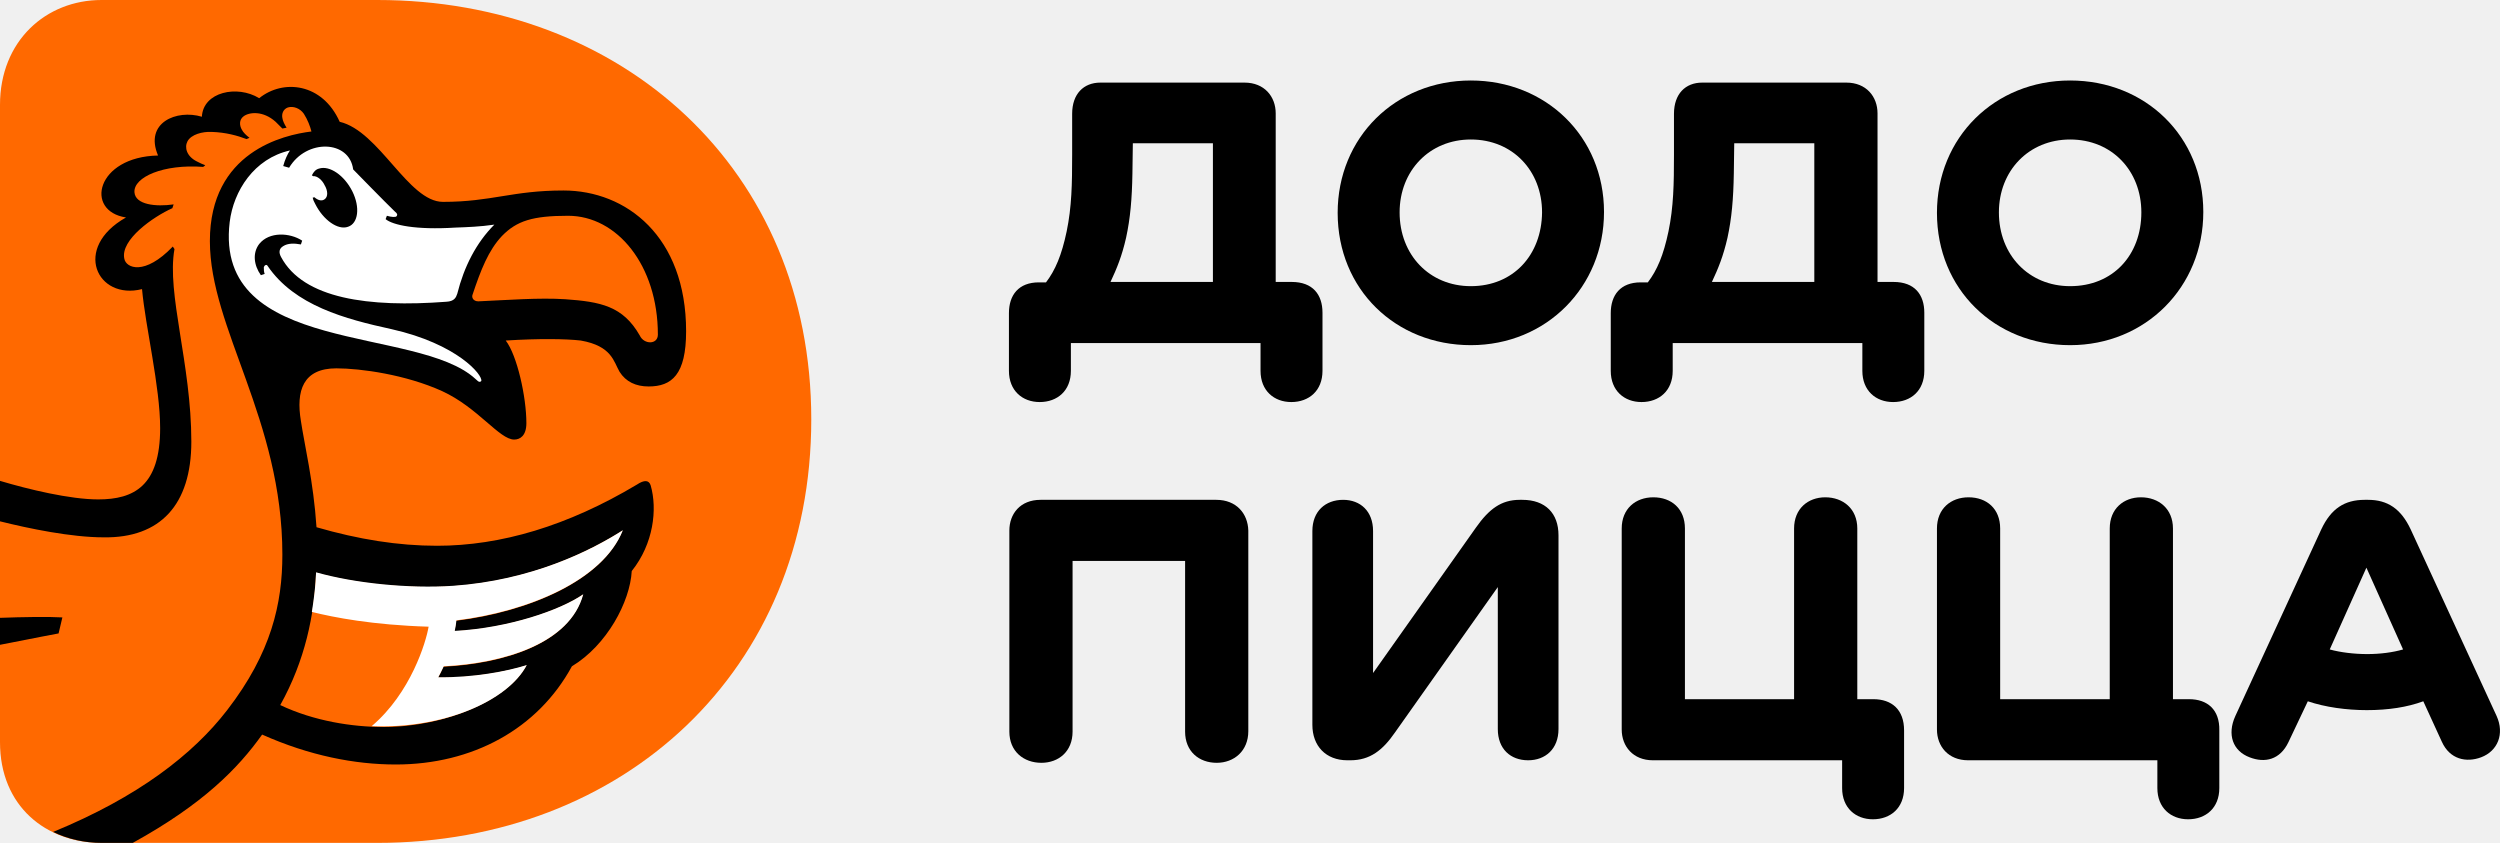
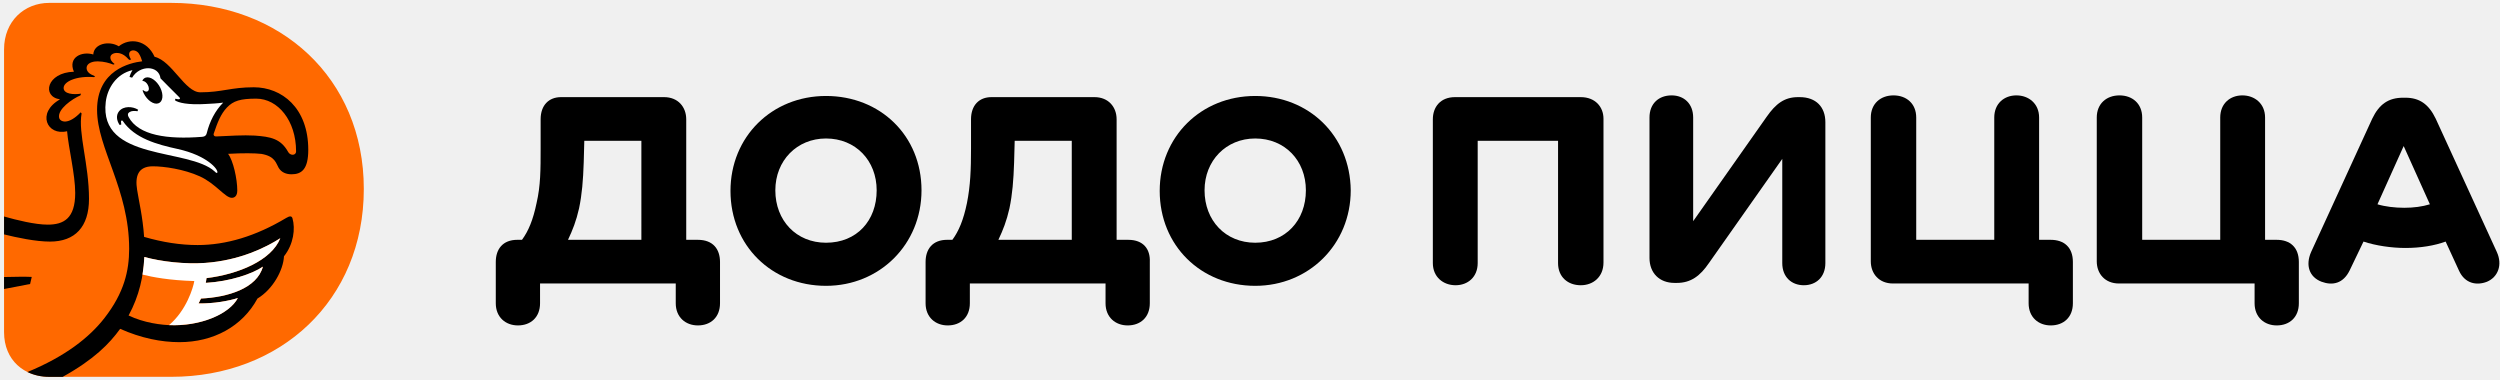
- <svg xmlns="http://www.w3.org/2000/svg" version="1.1" id="Layer_1" x="0px" y="0px" viewBox="0 0 593.2 200" style="enable-background:new 0 0 593.2 200;" xml:space="preserve">
-   <style type="text/css">
- 	.st0{fill:#FF6900;}
- 	.st1{fill:#FFFFFF;}
- </style>
-   <g id="RU_Dodo_Pizza_Logotype_RGB_1_">
-     <g>
-       <g>
-         <g>
-           <path d="M288.6,118.6h-41.7c-4.8,0-7.4,3.3-7.4,7.3v47.7c0,4.7,3.4,7.4,7.6,7.4c4.1,0,7.4-2.7,7.4-7.4v-40.5h26.7v40.5      c0,4.7,3.3,7.4,7.5,7.4c4.1,0,7.5-2.8,7.5-7.5v-47.6C296.1,121.9,293.4,118.6,288.6,118.6z" />
-           <path d="M361.2,118.6h-0.6c-4.4,0-7.3,2.2-10.4,6.6l-24.4,34.5V126c0-4.7-3-7.4-7.1-7.4c-4.2,0-7.3,2.7-7.3,7.4v46      c0,5,3.2,8.4,8.3,8.4h0.7c4.7,0,7.7-2.4,10.6-6.6l24.4-34.5V173c0,4.7,3,7.4,7.2,7.4c4.1,0,7.2-2.7,7.2-7.4v-46      C369.8,121.8,366.7,118.6,361.2,118.6z" />
-           <path d="M444.5,165.9h-3.8v-40.5c0-4.7-3.4-7.4-7.6-7.4c-4.1,0-7.4,2.7-7.4,7.4v40.5h-25.9v-40.5c0-4.7-3.2-7.4-7.5-7.4      c-4.2,0-7.5,2.7-7.5,7.4v47.7c0,4,2.7,7.3,7.4,7.3h44.9v6.6c0,4.7,3.2,7.4,7.3,7.4c4.2,0,7.4-2.7,7.4-7.4v-13.7      C451.8,168.4,448.9,165.9,444.5,165.9z" />
-           <path d="M519.4,165.9h-3.8v-40.5c0-4.7-3.4-7.4-7.6-7.4c-4.1,0-7.4,2.7-7.4,7.4v40.5h-26v-40.5c0-4.7-3.2-7.4-7.5-7.4      c-4.2,0-7.5,2.7-7.5,7.4v47.7c0,4,2.7,7.3,7.4,7.3h44.9v6.6c0,4.7,3.2,7.4,7.3,7.4c4.2,0,7.4-2.7,7.4-7.4v-13.7      C526.7,168.4,523.8,165.9,519.4,165.9z" />
-           <path d="M592.4,169.9L572,125.6c-2.3-4.9-5.5-7-10.1-7h-0.8c-4.8,0-8,2.1-10.3,7l-20.4,44.3c-2,4.4-0.6,8.3,3.4,9.8      c3.6,1.4,7.2,0.6,9.2-3.6l4.6-9.7c4.1,1.4,9.2,2.1,14,2.1c5.1,0,9.6-0.7,13.4-2.1l4.4,9.6c1.9,4.2,5.8,5,9.3,3.7      C592.7,178.2,594.3,174.1,592.4,169.9z M561.7,155.2c-3.1,0-6.4-0.4-8.9-1.1l8.7-19.4l8.7,19.4      C567.8,154.8,564.8,155.2,561.7,155.2z" />
-         </g>
-         <g>
-           <path d="M306.5,66.9h-3.8v-40c0-4-2.7-7.3-7.4-7.3h-34.2c-4,0-6.7,2.7-6.7,7.4v9.7c0,7-0.1,12.4-1.3,18.2      c-1.2,5.7-2.7,9.2-4.9,12.1h-1.7c-4.8,0-7.1,3-7.1,7.3V88c0,4.7,3.2,7.4,7.3,7.4c4.2,0,7.4-2.7,7.4-7.4v-6.6h45V88      c0,4.7,3.2,7.4,7.3,7.4c4.2,0,7.4-2.7,7.4-7.4V74.2C313.8,69.9,311.5,66.9,306.5,66.9z M287.8,66.9h-24.3      c1.5-3.2,2.7-6.1,3.7-10.5c1-4.6,1.4-9.2,1.5-15.2l0.1-7.2h19L287.8,66.9L287.8,66.9z" />
-           <path d="M349,19.1c-17.9,0-31.6,13.5-31.6,31.4c0,18.2,13.8,31.4,31.6,31.4c17.9,0,31.6-13.8,31.6-31.6      C380.6,32.4,366.8,19.1,349,19.1z M349,67.9c-9.8,0-16.9-7.4-16.9-17.5c0-9.9,7.1-17.3,16.9-17.3c9.9,0,16.9,7.4,16.9,17.3      C365.8,60.5,359.1,67.9,349,67.9z" />
-           <path d="M449.3,66.9h-3.8v-40c0-4-2.7-7.3-7.4-7.3h-34.2c-4,0-6.7,2.7-6.7,7.4v9.7c0,7-0.1,12.4-1.3,18.2      c-1.2,5.7-2.7,9.2-4.9,12.1h-1.7c-4.8,0-7.1,3-7.1,7.3V88c0,4.7,3.2,7.4,7.3,7.4c4.2,0,7.4-2.7,7.4-7.4v-6.6h45V88      c0,4.7,3.2,7.4,7.3,7.4c4.2,0,7.4-2.7,7.4-7.4V74.2C456.6,69.9,454.3,66.9,449.3,66.9z M430.5,66.9h-24.3      c1.5-3.2,2.7-6.1,3.7-10.5c1-4.6,1.4-9.2,1.5-15.2l0.1-7.2h19L430.5,66.9L430.5,66.9z" />
-           <path d="M491.2,19.1c-17.9,0-31.6,13.5-31.6,31.4c0,18.2,13.8,31.4,31.6,31.4c17.9,0,31.6-13.8,31.6-31.6      C522.8,32.4,509.1,19.1,491.2,19.1z M491.2,67.9c-9.8,0-16.9-7.4-16.9-17.5c0-9.9,7.1-17.3,16.9-17.3c9.9,0,16.9,7.4,16.9,17.3      C508.1,60.5,501.4,67.9,491.2,67.9z" />
-         </g>
-       </g>
-       <g>
-         <path class="st0" d="M89.5,0c58.2,0,103,40.1,103,99.5c0,59.8-44.7,100.5-103,100.5H24.1C10.9,200,0,191.3,0,176.1V24.9     C0,9.7,10.9,0,24.1,0H89.5z" />
-         <path d="M45.4,104.8c0-18.4-5.9-35.2-4-45.7L41,58.5c-6.7,7-11.1,5.1-11.5,2.9c-1-4.5,6.9-10,11.4-12c0.1-0.3,0.2-0.6,0.3-0.9     c-4.2,0.6-9.1,0.1-9.3-2.9c-0.2-3.6,6.9-6.7,16.3-6c0.2-0.1,0.4-0.3,0.5-0.4c-0.6-0.2-1.2-0.5-2-0.9c-2.4-1.2-3-3.3-2.2-4.8     c0.9-1.6,3.5-2.3,5.7-2.2c3.4,0.1,6.2,0.9,8.3,1.7c0.2-0.1,0.5-0.2,0.7-0.3c-0.8-0.6-1.5-1.3-1.8-1.9c-0.6-1-0.7-2.4,0.4-3.2     c1.3-1,4.6-1.4,7.6,1.3c0.6,0.6,1.1,1.1,1.6,1.6c0.3-0.1,0.7-0.1,1-0.2c-0.5-0.8-0.9-1.6-1-2.3c-0.2-1,0.2-2.1,1.3-2.5     c1.3-0.4,2.9,0.2,3.8,1.5c0.9,1.4,1.5,3,1.8,4.2c-6.6,0.8-24.1,4.8-24.1,26c0,20.7,17.2,42.4,17.2,74.4     c0,11.6-2.6,23.3-13.1,36.9c-8.1,10.5-21.1,20.6-41.3,28.9c3.5,1.7,7.4,2.6,11.6,2.6h7.3c16.7-9.2,25-17.7,30.7-25.7     c11.2,5,22,7.1,31.7,7.1c18.2,0,33.7-8.4,41.8-23.3c8.3-5,13.8-15.3,14.2-22.6c5.2-6.5,6.1-14.7,4.5-20.3     c-0.4-1.3-1.5-1.4-3.3-0.2c-16.4,9.8-32.3,14.5-47.4,14.5c-9.2,0-18.6-1.5-28.6-4.4c-0.7-10.7-2.9-19.8-3.7-25.2     c-1.2-7.2,0.5-12.5,8.4-12.5c5.8,0,16.5,1.5,25.1,5.4c8.5,3.9,13.6,11.5,17.1,11.5c1.4,0,2.9-0.9,2.9-3.9     c0-6.2-2.2-16.1-4.9-19.6c8-0.5,14.3-0.4,17.8,0c7.4,1.3,7.8,5,9.2,7.4c1.5,2.4,3.9,3.5,6.9,3.5c5.5,0,8.9-2.8,8.9-13.1     c0-22.5-14.2-33.4-29.1-33.4c-12.2,0-17,2.7-28.6,2.7c-8.2,0-15.1-16.8-24.5-19c-4.1-9.2-13.4-10.2-19.1-5.6     c-5.2-3.2-13.3-1.5-13.6,4.4c-6-1.8-13.7,1.4-10.4,9.2C22.8,37.2,20,50.1,29.9,51.6c-12.8,7.2-6.9,19.7,3.8,17     c0.8,8.9,4.3,23.2,4.3,33c0,13.7-6.2,16.9-14.7,16.9c-6.7,0-16.6-2.4-23.3-4.4v9.6c6.8,1.7,16.9,3.8,24.6,3.8     C38,127.7,45.4,119.8,45.4,104.8z M75,135.9c9.2,2.6,21.9,3.9,32.4,3.2c18.5-1.3,32.4-8.2,40.3-13.2     c-4.7,11.9-22.4,19.3-39.5,21.4c-0.1,0.9-0.2,1.7-0.4,2.5c12.8-0.7,25-4.9,30.5-8.7c-3.2,11.7-18.9,16.4-33.1,17.1     c-0.4,0.9-0.8,1.8-1.3,2.6c8.3,0.1,16.2-1.4,21-2.9c-4.3,8.1-19,14.6-33.9,14.6c-7.4,0-16.5-1.4-24.5-5.2     C72.4,156.7,74.6,145.9,75,135.9z M112.1,70c2-6,3.8-10.6,7-14c3.5-3.6,7.3-4.8,15.7-4.8c11.6,0,21.3,11.7,21.3,28.2     c0,2.4-3.3,2.4-4.3,0.2c-4-7-9.3-8-17.7-8.6c-6.2-0.4-13.7,0.2-20.6,0.5C112.3,71.5,111.9,70.6,112.1,70z" />
-         <path d="M0,153c7-1.4,13.9-2.7,13.9-2.7l0.9-3.8c-3.2-0.2-9.5-0.1-14.8,0.1C0,146.6,0,153,0,153z" />
-         <path class="st1" d="M75.7,40c2.5-0.8,6,1.6,7.9,5.4c1.9,3.8,1.4,7.6-1,8.4c-2.4,0.9-5.9-1.6-7.8-5.4c-0.3-0.5-0.5-1-0.6-1.5     l0.4-0.1c0.8,0.7,1.7,1,2.4,0.5c0.9-0.6,0.8-2.1,0-3.4c-0.5-1.1-1.7-2.2-2.7-2.1L74,41.6C74.4,40.8,74.9,40.2,75.7,40 M92.9,78.1     c-11-2.4-23-5.6-29.4-15c-0.1-0.2-0.3-0.3-0.5-0.2s-0.3,0.2-0.4,0.5c0,0.5,0,1.1,0.2,1.6l-0.9,0.3c-1.7-2.4-2-5.3-0.4-7.4     c2.4-3,7.3-2.7,10.2-0.8L71.4,58c-1.6-0.3-3.1-0.3-4.2,0.4c-1,0.6-1.1,1.5-0.5,2.6c5.3,9.9,20.8,12,39.2,10.6     c1.9-0.1,2.3-1,2.6-1.9c1.6-6.4,4.5-12.1,8.8-16.4c-3.4,0.5-6.5,0.6-9.2,0.7c-9.5,0.6-14.9-0.6-16.6-2l0.3-0.8     c1,0.3,2.1,0.4,2.3,0.1c0.3-0.4,0.1-0.7-0.4-1.1c-1.8-1.7-9.9-10-9.9-10c-0.9-7-11.1-7.3-15.2-0.4l-1.4-0.4     c0.4-1.5,1-2.8,1.6-3.7c-8.5,1.9-13.4,9.6-14.3,17C50.7,84.5,99,77.2,112.8,89.9c0.3,0.2,0.9,1.1,1.4,0.5     C114.6,89,108.5,81.6,92.9,78.1" />
-         <path class="st1" d="M147.8,125.8c-7.8,5-21.8,11.9-40.3,13.2c-10.5,0.7-23.3-0.6-32.5-3.2c-0.1,3.1-0.5,6.2-1,9.4     c5.2,1.3,14.4,3.1,27.7,3.5c-0.6,3.6-4.2,15.7-13.5,23.6c16.9,0.7,32.3-5.9,36.8-14.5c-4.7,1.5-12.7,3-21,2.9     c0.4-0.8,0.9-1.7,1.3-2.6c14.2-0.7,30-5.4,33.1-17.1c-5.5,3.8-17.7,8-30.5,8.7c0.2-0.8,0.3-1.7,0.4-2.5     C125.4,145.1,143.1,137.7,147.8,125.8z" />
-       </g>
-     </g>
+ <svg xmlns="http://www.w3.org/2000/svg" width="468" height="71" viewBox="0 0 468 71" fill="none">
+   <g clip-path="url(#clip0_101_2)">
+     <path d="M32.067 0.541C52.45 0.541 68.105 14.563 68.105 35.371C68.105 56.291 52.451 70.54 32.067 70.54H9.206C4.589 70.54 0.759 67.487 0.759 62.172V9.248C0.759 3.933 4.588 0.541 9.206 0.541H32.067Z" fill="#FF6900" />
+     <path d="M11.734 70.547C17.582 67.309 20.483 64.342 22.493 61.557C26.409 63.302 30.178 64.052 33.574 64.052C39.94 64.052 45.367 61.12 48.196 55.889C51.108 54.141 53.039 50.548 53.16 47.981C54.974 45.699 55.309 42.819 54.752 40.875C54.619 40.411 54.242 40.398 53.59 40.795C47.853 44.234 42.298 45.873 36.996 45.873C33.781 45.873 30.484 45.362 26.976 44.347C26.726 40.586 25.953 37.434 25.666 35.523C25.256 32.999 25.839 31.132 28.609 31.132C30.641 31.132 34.401 31.648 37.405 33.014C40.381 34.367 42.151 37.031 43.388 37.031C43.89 37.031 44.419 36.719 44.419 35.656C44.419 33.502 43.651 30.034 42.696 28.799C45.48 28.64 47.692 28.668 48.936 28.809C51.528 29.26 51.65 30.561 52.161 31.409C52.671 32.257 53.537 32.627 54.578 32.627C56.506 32.627 57.708 31.633 57.708 28.043C57.708 20.158 52.731 16.337 47.51 16.337C43.224 16.337 41.569 17.28 37.499 17.28C34.612 17.28 32.22 11.406 28.939 10.633C27.49 7.41 24.24 7.046 22.238 8.666C20.42 7.56 17.578 8.156 17.461 10.198C15.37 9.551 12.669 10.679 13.833 13.427C8.72 13.572 7.766 18.093 11.235 18.598C6.769 21.126 8.81 25.491 12.558 24.563C12.822 27.664 14.079 32.67 14.079 36.128C14.079 40.936 11.898 42.052 8.917 42.052C6.561 42.052 3.103 41.196 0.76 40.528V43.88C3.131 44.47 6.687 45.226 9.355 45.226C14.054 45.226 16.661 42.469 16.661 37.219C16.661 30.772 14.598 24.911 15.275 21.239L15.11 21.026C12.762 23.476 11.236 22.828 11.069 22.039C10.734 20.459 13.483 18.526 15.053 17.854C15.083 17.751 15.123 17.643 15.166 17.534C13.697 17.761 11.971 17.575 11.911 16.523C11.84 15.276 14.342 14.163 17.612 14.44C17.674 14.388 17.738 14.336 17.801 14.283C17.595 14.201 17.376 14.098 17.1 13.956C16.255 13.521 16.049 12.797 16.326 12.272C16.629 11.695 17.553 11.469 18.304 11.485C19.481 11.51 20.482 11.795 21.214 12.092C21.297 12.057 21.38 12.022 21.459 11.992C21.187 11.78 20.951 11.548 20.813 11.312C20.611 10.965 20.561 10.488 20.953 10.179C21.41 9.818 22.571 9.69 23.62 10.643C23.837 10.84 24.021 11.03 24.187 11.214C24.304 11.192 24.421 11.169 24.54 11.15C24.367 10.883 24.229 10.604 24.184 10.346C24.123 9.992 24.238 9.611 24.654 9.477C25.108 9.33 25.682 9.563 25.981 10.005C26.301 10.479 26.496 11.061 26.619 11.476C24.306 11.745 18.171 13.146 18.171 20.561C18.171 27.792 24.178 35.387 24.178 46.594C24.168 50.666 23.27 54.751 19.578 59.51C16.727 63.185 12.198 66.731 5.136 69.642C6.348 70.236 7.737 70.548 9.207 70.548L11.734 70.547ZM39.999 25.049C40.705 22.943 41.32 21.354 42.466 20.142C43.674 18.865 45.016 18.467 47.961 18.467C52.028 18.467 55.426 22.578 55.426 28.326C55.426 29.18 54.28 29.174 53.912 28.393C52.528 25.95 50.654 25.599 47.703 25.382C45.525 25.254 42.897 25.439 40.504 25.541C40.056 25.563 39.931 25.251 39.999 25.049ZM27.024 48.11C30.242 49.004 34.691 49.481 38.381 49.222C44.868 48.767 49.737 46.352 52.478 44.593C50.832 48.752 44.655 51.336 38.666 52.067C38.627 52.37 38.582 52.665 38.528 52.951C43.02 52.712 47.286 51.252 49.22 49.919C48.114 54.01 42.62 55.654 37.631 55.891C37.49 56.212 37.342 56.516 37.188 56.803C40.093 56.855 42.874 56.316 44.532 55.794C43.04 58.641 37.894 60.89 32.652 60.89C30.075 60.89 26.861 60.388 24.071 59.06C26.087 55.373 26.864 51.594 27.024 48.11Z" fill="black" />
+     <path d="M0.759 54.104C3.217 53.616 5.636 53.163 5.636 53.163L5.944 51.838C4.834 51.782 2.635 51.808 0.759 51.858V54.104Z" fill="black" />
+     <path d="M27.251 14.532C28.11 14.243 29.344 15.09 30.004 16.418C30.664 17.746 30.501 19.062 29.644 19.345C28.793 19.646 27.564 18.799 26.9 17.465C26.81 17.285 26.74 17.106 26.68 16.93L26.83 16.888C27.105 17.149 27.434 17.221 27.653 17.08C27.955 16.882 27.923 16.355 27.669 15.9C27.487 15.528 27.066 15.137 26.717 15.167L26.656 15.088C26.785 14.822 26.983 14.625 27.251 14.532ZM33.27 27.892C29.425 27.047 25.215 25.931 22.971 22.631C22.929 22.57 22.853 22.542 22.781 22.562C22.71 22.582 22.659 22.647 22.656 22.721C22.648 22.901 22.672 23.098 22.712 23.295L22.407 23.41C21.815 22.577 21.695 21.564 22.281 20.837C23.126 19.79 24.84 19.898 25.863 20.543L25.733 20.825C25.184 20.733 24.661 20.733 24.253 20.981C23.906 21.192 23.858 21.505 24.072 21.903C25.936 25.368 31.355 26.119 37.795 25.618C38.46 25.566 38.613 25.266 38.699 24.946C39.258 22.715 40.272 20.727 41.782 19.21C40.608 19.375 39.516 19.412 38.563 19.464C35.237 19.674 33.335 19.237 32.741 18.763L32.85 18.474C33.204 18.596 33.571 18.623 33.647 18.52C33.751 18.379 33.671 18.291 33.509 18.149C32.878 17.557 30.04 14.649 30.046 14.666C29.739 12.206 26.158 12.118 24.731 14.537L24.246 14.407C24.387 13.876 24.599 13.444 24.797 13.129C21.806 13.805 20.105 16.488 19.797 19.082C18.471 30.226 35.374 27.651 40.204 32.114C40.296 32.186 40.525 32.513 40.691 32.306C40.878 31.699 38.75 29.104 33.27 27.892Z" fill="white" />
+     <path d="M52.474 44.587C49.734 46.344 44.86 48.763 38.377 49.218C34.689 49.477 30.235 48.997 27.019 48.104C26.97 49.176 26.861 50.284 26.677 51.401C28.489 51.867 31.717 52.482 36.373 52.613C36.166 53.865 34.894 58.114 31.641 60.861C37.572 61.11 42.947 58.803 44.527 55.788C42.87 56.31 40.086 56.849 37.183 56.797C37.337 56.51 37.485 56.207 37.626 55.885C42.611 55.649 48.11 54.001 49.216 49.913C47.283 51.245 43.013 52.706 38.524 52.945C38.578 52.66 38.623 52.364 38.662 52.061C44.647 51.33 50.828 48.743 52.474 44.587Z" fill="white" />
+     <path d="M467.412 47.183L455.965 22.217C454.657 19.491 452.912 18.292 450.296 18.292H449.86C447.134 18.292 445.39 19.491 444.082 22.217L432.635 47.183C431.545 49.69 432.308 51.871 434.597 52.743C436.668 53.506 438.631 53.07 439.83 50.672L442.447 45.221C444.736 45.984 447.68 46.42 450.297 46.42C453.132 46.42 455.748 45.984 457.82 45.221L460.327 50.672C461.417 53.07 463.598 53.507 465.56 52.743C467.63 51.871 468.502 49.582 467.412 47.183ZM450.077 38.897C448.333 38.897 446.479 38.679 445.062 38.243L449.968 27.341L454.874 38.243C453.457 38.679 451.822 38.897 450.077 38.897Z" fill="black" />
+     <path d="M426.202 44.894H424.022V21.999C424.022 19.382 422.06 17.856 419.77 17.856C417.481 17.856 415.627 19.382 415.627 21.999V44.894H401.018V21.999C401.018 19.382 399.165 17.856 396.766 17.856C394.367 17.856 392.514 19.382 392.514 21.999V48.927C392.514 51.216 394.04 53.07 396.657 53.07H422.059V56.777C422.059 59.394 423.912 60.92 426.202 60.92C428.6 60.92 430.345 59.394 430.345 56.777V49.036C430.344 46.311 428.709 44.894 426.202 44.894Z" fill="black" />
+     <path d="M383.901 44.894H381.721V21.999C381.721 19.382 379.759 17.856 377.469 17.856C375.18 17.856 373.326 19.382 373.326 21.999V44.894H358.717V21.999C358.717 19.382 356.864 17.856 354.465 17.856C352.066 17.856 350.213 19.382 350.213 21.999V48.927C350.213 51.216 351.739 53.07 354.356 53.07H379.758V56.777C379.758 59.394 381.611 60.92 383.901 60.92C386.299 60.92 388.044 59.394 388.044 56.777V49.036C388.044 46.311 386.409 44.894 383.901 44.894Z" fill="black" />
+     <path d="M336.912 18.183H336.585C334.077 18.183 332.442 19.382 330.698 21.89L316.961 41.405V21.999C316.961 19.382 315.217 17.856 312.927 17.856C310.529 17.856 308.784 19.382 308.784 21.999V48.273C308.784 51.108 310.637 52.961 313.472 52.961H313.908C316.525 52.961 318.269 51.653 319.904 49.254L333.641 29.739V49.254C333.641 51.871 335.385 53.397 337.675 53.397C339.965 53.397 341.709 51.871 341.709 49.254V22.871C341.709 20.037 339.965 18.183 336.912 18.183Z" fill="black" />
+     <path d="M295.92 18.183H272.371C269.645 18.183 268.228 20.036 268.228 22.326V49.254C268.228 51.871 270.19 53.397 272.48 53.397C274.769 53.397 276.623 51.871 276.623 49.254V26.36H291.668V49.255C291.668 51.872 293.521 53.398 295.92 53.398C298.209 53.398 300.172 51.872 300.172 49.146V22.217C300.172 20.037 298.646 18.183 295.92 18.183Z" fill="black" />
+     <path d="M234.977 17.965C224.838 17.965 217.097 25.597 217.097 35.736C217.097 45.984 224.838 53.507 234.977 53.507C245.007 53.507 252.857 45.766 252.857 35.627C252.747 25.379 245.007 17.965 234.977 17.965ZM234.977 45.439C229.417 45.439 225.492 41.296 225.492 35.627C225.492 30.067 229.526 25.924 234.977 25.924C240.537 25.924 244.462 30.067 244.462 35.627C244.462 41.296 240.646 45.439 234.977 45.439Z" fill="black" />
+     <path d="M211.21 44.894H209.03V22.326C209.03 20.037 207.504 18.183 204.887 18.183H185.59C183.3 18.183 181.774 19.709 181.774 22.326V27.777C181.774 31.702 181.665 34.754 181.011 38.025C180.357 41.187 179.485 43.258 178.285 44.893H177.304C174.578 44.893 173.27 46.637 173.27 49.036V56.777C173.27 59.394 175.123 60.92 177.413 60.92C179.811 60.92 181.556 59.394 181.556 56.777V53.07H206.958V56.777C206.958 59.394 208.811 60.92 211.101 60.92C213.499 60.92 215.244 59.394 215.244 56.777V49.036C215.353 46.638 214.044 44.894 211.21 44.894ZM200.635 44.894H186.898C187.77 43.041 188.424 41.405 188.969 39.007C189.514 36.39 189.732 33.774 189.841 30.394L189.95 26.36H200.634L200.635 44.894Z" fill="black" />
+     <path d="M154.627 17.965C144.488 17.965 136.747 25.597 136.747 35.736C136.747 45.984 144.488 53.507 154.627 53.507C164.657 53.507 172.507 45.766 172.507 35.627C172.507 25.379 164.766 17.965 154.627 17.965ZM154.627 45.439C149.067 45.439 145.142 41.296 145.142 35.627C145.142 30.067 149.176 25.924 154.627 25.924C160.187 25.924 164.112 30.067 164.112 35.627C164.112 41.296 160.406 45.439 154.627 45.439Z" fill="black" />
+     <path d="M130.642 44.894H128.462V22.326C128.462 20.037 126.936 18.183 124.319 18.183H105.022C102.733 18.183 101.206 19.709 101.206 22.326V27.777C101.206 31.702 101.206 34.754 100.443 38.025C99.789 41.187 98.917 43.258 97.717 44.893H96.845C94.119 44.893 92.811 46.637 92.811 49.036V56.777C92.811 59.394 94.664 60.92 96.954 60.92C99.352 60.92 101.097 59.394 101.097 56.777V53.07H126.5V56.777C126.5 59.394 128.353 60.92 130.643 60.92C133.041 60.92 134.786 59.394 134.786 56.777V49.036C134.785 46.638 133.477 44.894 130.642 44.894ZM120.067 44.894H106.33C107.202 43.041 107.856 41.405 108.401 39.007C108.946 36.39 109.164 33.774 109.273 30.394L109.382 26.36H120.066L120.067 44.894Z" fill="black" />
  </g>
+   <defs>
+     <clipPath id="clip0_101_2">
+       <rect width="468" height="71" fill="white" />
+     </clipPath>
+   </defs>
</svg>
